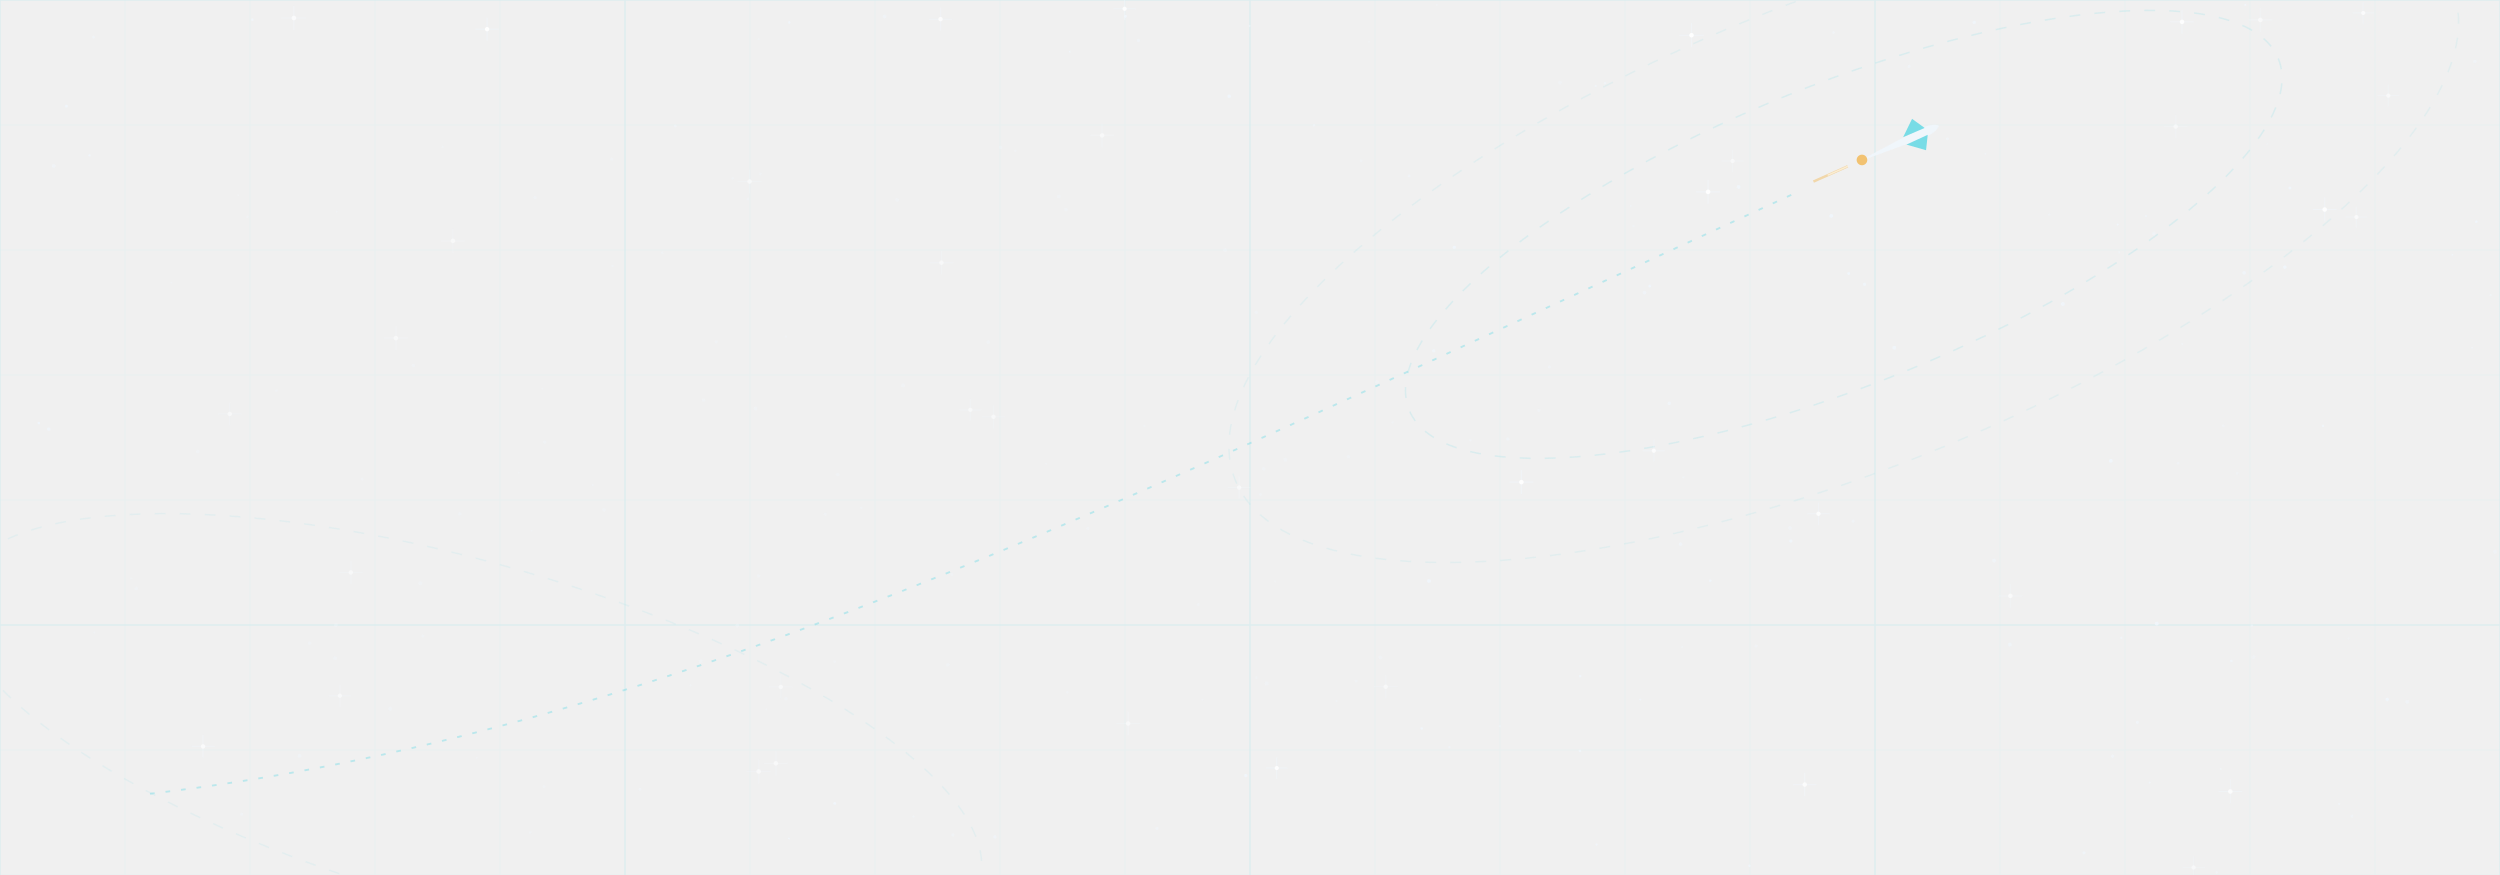
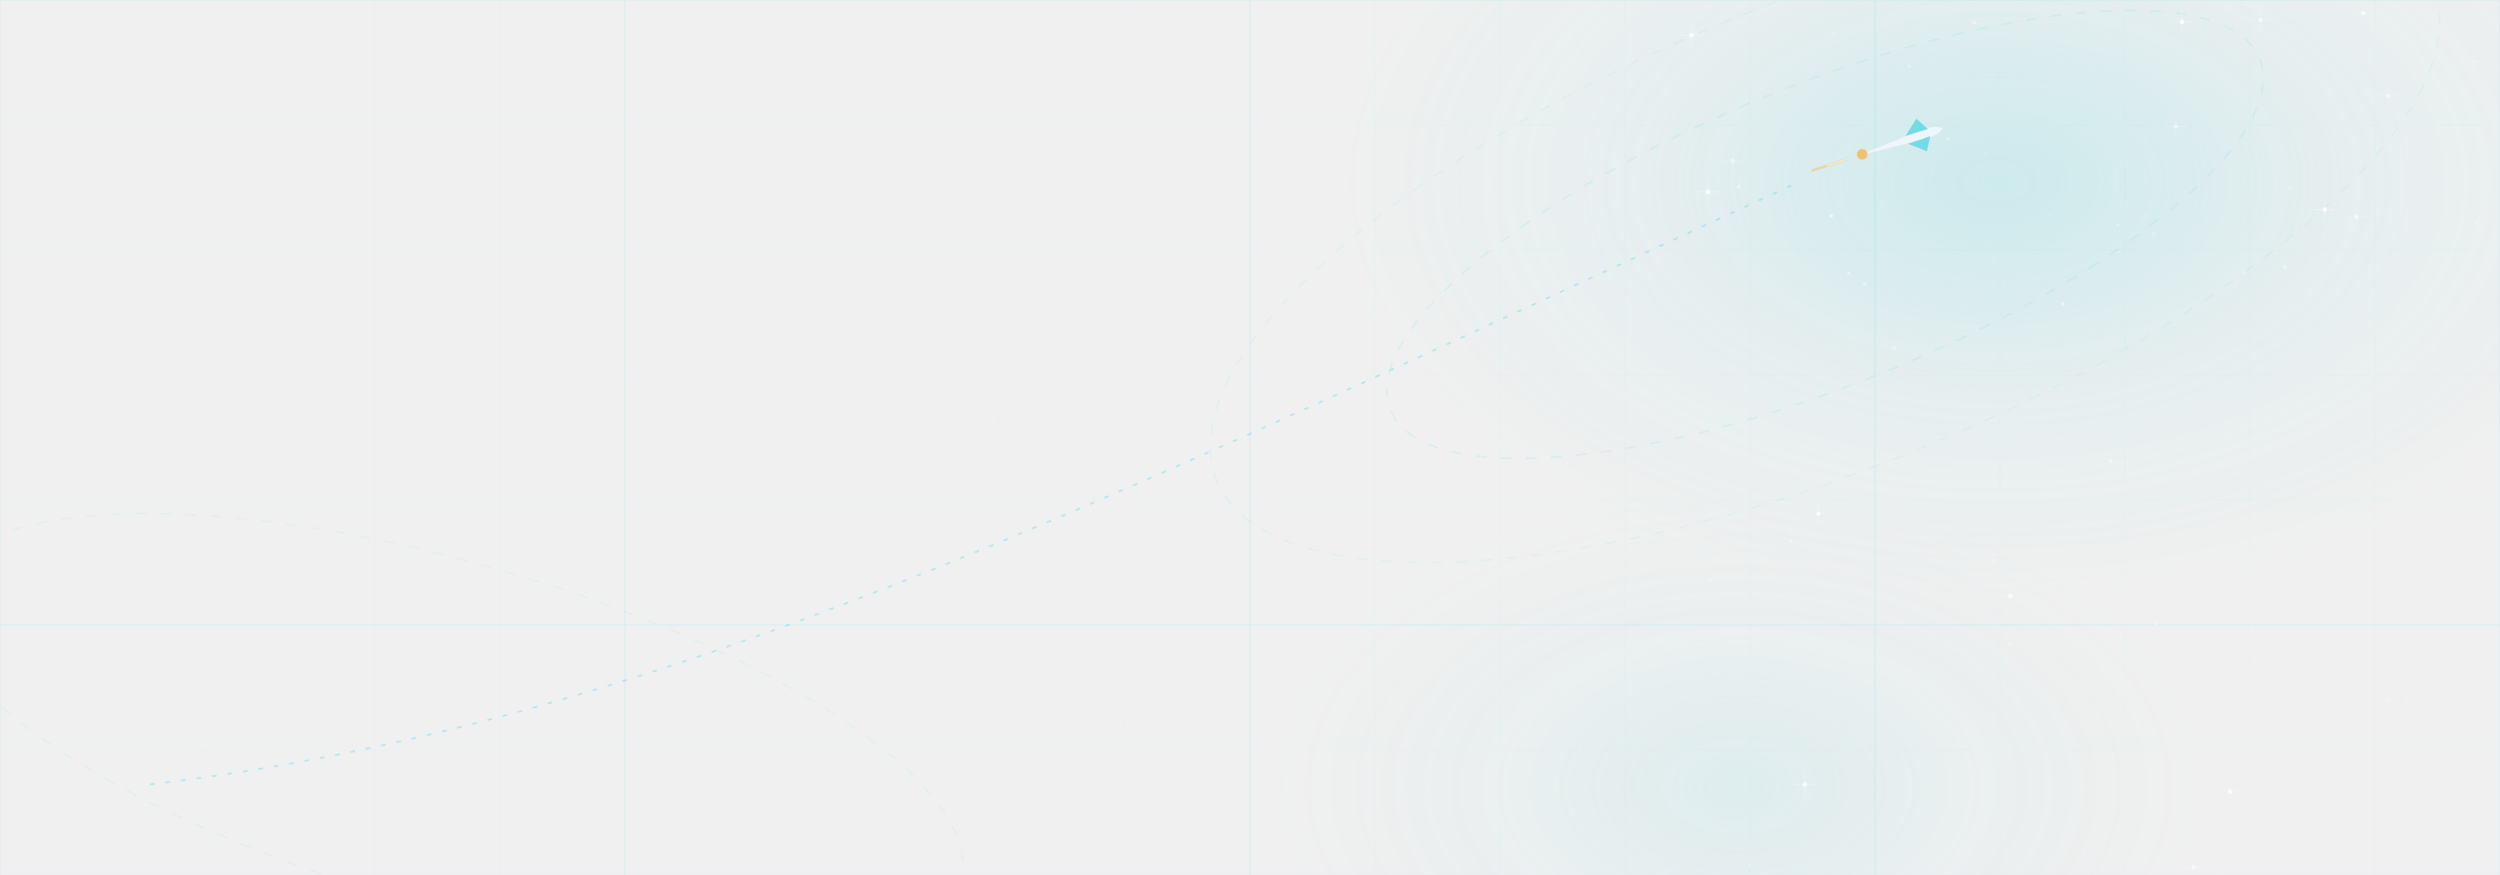
<svg xmlns="http://www.w3.org/2000/svg" width="1600" height="560" viewBox="0 0 1600 560">
+   <defs>
+     <radialGradient id="neb-hub">
+       <stop offset="0" stop-color="#63d8e4" stop-opacity=".50" />
+       <stop offset="52%" stop-color="#63d8e4" stop-opacity=".14" />
+       <stop offset="100%" stop-color="#63d8e4" stop-opacity="0" />
+     </radialGradient>
+   </defs>
+   <ellipse cx="1278" cy="116" rx="430.0" ry="266.6" fill="url(#neb-hub)" opacity="0.5" />
+   <ellipse cx="1112.8" cy="503.6" rx="300.0" ry="186.0" fill="url(#neb-hub)" opacity="0.26" />
  <g stroke="#63d8e4" stroke-width="1" opacity=".05">
    <line x1="0" y1="0" x2="0" y2="560" />
    <line x1="80" y1="0" x2="80" y2="560" />
    <line x1="160" y1="0" x2="160" y2="560" />
    <line x1="240" y1="0" x2="240" y2="560" />
    <line x1="320" y1="0" x2="320" y2="560" />
    <line x1="400" y1="0" x2="400" y2="560" />
    <line x1="480" y1="0" x2="480" y2="560" />
    <line x1="560" y1="0" x2="560" y2="560" />
    <line x1="640" y1="0" x2="640" y2="560" />
    <line x1="720" y1="0" x2="720" y2="560" />
    <line x1="800" y1="0" x2="800" y2="560" />
    <line x1="880" y1="0" x2="880" y2="560" />
    <line x1="960" y1="0" x2="960" y2="560" />
    <line x1="1040" y1="0" x2="1040" y2="560" />
    <line x1="1120" y1="0" x2="1120" y2="560" />
    <line x1="1200" y1="0" x2="1200" y2="560" />
    <line x1="1280" y1="0" x2="1280" y2="560" />
    <line x1="1360" y1="0" x2="1360" y2="560" />
    <line x1="1440" y1="0" x2="1440" y2="560" />
    <line x1="1520" y1="0" x2="1520" y2="560" />
    <line x1="1600" y1="0" x2="1600" y2="560" />
    <line x1="0" y1="0" x2="1600" y2="0" />
    <line x1="0" y1="80" x2="1600" y2="80" />
    <line x1="0" y1="160" x2="1600" y2="160" />
    <line x1="0" y1="240" x2="1600" y2="240" />
    <line x1="0" y1="320" x2="1600" y2="320" />
    <line x1="0" y1="400" x2="1600" y2="400" />
    <line x1="0" y1="480" x2="1600" y2="480" />
    <line x1="0" y1="560" x2="1600" y2="560" />
  </g>
  <g stroke="#63d8e4" stroke-width="1" opacity=".09">
    <line x1="0" y1="0" x2="0" y2="560" />
    <line x1="400" y1="0" x2="400" y2="560" />
    <line x1="800" y1="0" x2="800" y2="560" />
    <line x1="1200" y1="0" x2="1200" y2="560" />
    <line x1="1600" y1="0" x2="1600" y2="560" />
    <line x1="0" y1="0" x2="1600" y2="0" />
    <line x1="0" y1="400" x2="1600" y2="400" />
  </g>
-   <ellipse cx="1180" cy="150" rx="300" ry="96" transform="rotate(-22 1180 150)" fill="none" stroke="#63d8e4" stroke-width="1" stroke-dasharray="7 9" opacity="0.16" />
-   <ellipse cx="1180" cy="150" rx="420" ry="150" transform="rotate(-22 1180 150)" fill="none" stroke="#63d8e4" stroke-width="1" stroke-dasharray="7 9" opacity="0.1" />
-   <ellipse cx="300" cy="470" rx="340" ry="110" transform="rotate(16 300 470)" fill="none" stroke="#63d8e4" stroke-width="1" stroke-dasharray="7 9" opacity="0.09" />
-   <circle cx="804.09" cy="433.64" r="0.84" fill="#f0f6fc" opacity="0.34" />
+   <ellipse cx="1168" cy="150" rx="300" ry="96" transform="rotate(-22 1168 150)" fill="none" stroke="#63d8e4" stroke-width="1" stroke-dasharray="7 9" opacity="0.16" />
+   <ellipse cx="1168" cy="150" rx="420" ry="150" transform="rotate(-22 1168 150)" fill="none" stroke="#63d8e4" stroke-width="1" stroke-dasharray="7 9" opacity="0.1" />
+   <ellipse cx="288" cy="470" rx="340" ry="110" transform="rotate(16 288 470)" fill="none" stroke="#63d8e4" stroke-width="1" stroke-dasharray="7 9" opacity="0.09" />
+   <circle cx="804.09" cy="433.64" r="0.84" fill="#f0f6fc" opacity="0.18" />
  <circle cx="1246.41" cy="88.88" r="0.91" fill="#f0f6fc" opacity="0.54" />
-   <circle cx="340.17" cy="339.67" r="0.54" fill="#f0f6fc" opacity="0.34" />
-   <circle cx="684.62" cy="33.04" r="0.6" fill="#f0f6fc" opacity="0.71" />
-   <circle cx="269.02" cy="373.28" r="1.25" fill="#f0f6fc" opacity="0.34" />
-   <circle cx="503" cy="215.44" r="0.77" fill="#f0f6fc" opacity="0.34" />
+   <circle cx="340.17" cy="339.67" r="0.54" fill="#f0f6fc" opacity="0.18" />
+   <circle cx="684.62" cy="33.04" r="0.6" fill="#f0f6fc" opacity="0.18" />
+   <circle cx="621.04" cy="262.29" r="1.35" fill="#f0f6fc" opacity="0.18" />
+   <circle cx="269.02" cy="373.28" r="1.25" fill="#f0f6fc" opacity="0.18" />
+   <circle cx="503" cy="215.44" r="0.77" fill="#f0f6fc" opacity="0.18" />
  <circle cx="1505.18" cy="522.35" r="0.9" fill="#f0f6fc" opacity="0.49" />
-   <circle cx="505.16" cy="14.33" r="0.82" fill="#f0f6fc" opacity="0.74" />
-   <circle cx="803.97" cy="199.95" r="1.03" fill="#f0f6fc" opacity="0.34" />
-   <circle cx="632.45" cy="218.92" r="1.09" fill="#f0f6fc" opacity="0.34" />
+   <circle cx="505.16" cy="14.33" r="0.82" fill="#f0f6fc" opacity="0.18" />
+   <circle cx="803.97" cy="199.95" r="1.03" fill="#f0f6fc" opacity="0.18" />
+   <circle cx="632.45" cy="218.92" r="1.09" fill="#f0f6fc" opacity="0.18" />
  <circle cx="1594.03" cy="188.86" r="0.64" fill="#f0f6fc" opacity="0.55" />
-   <circle cx="441.89" cy="438.6" r="0.71" fill="#f0f6fc" opacity="0.34" />
-   <circle cx="740.5" cy="530.21" r="0.92" fill="#f0f6fc" opacity="0.52" />
-   <circle cx="161.45" cy="12.57" r="0.77" fill="#f0f6fc" opacity="0.78" />
-   <circle cx="808.72" cy="300.1" r="1.14" fill="#f0f6fc" opacity="0.33" />
-   <circle cx="109.7" cy="180.87" r="0.59" fill="#f0f6fc" opacity="0.34" />
+   <circle cx="441.89" cy="438.6" r="0.71" fill="#f0f6fc" opacity="0.18" />
+   <circle cx="740.5" cy="530.21" r="0.92" fill="#f0f6fc" opacity="0.18" />
+   <circle cx="161.45" cy="12.57" r="0.77" fill="#f0f6fc" opacity="0.18" />
+   <circle cx="808.72" cy="300.1" r="1.14" fill="#f0f6fc" opacity="0.18" />
+   <circle cx="1058.43" cy="288.47" r="1.35" fill="#f0f6fc" opacity="0.18" />
+   <circle cx="109.7" cy="180.87" r="0.59" fill="#f0f6fc" opacity="0.18" />
  <circle cx="1311.57" cy="137.3" r="0.76" fill="#f0f6fc" opacity="0.32" />
-   <circle cx="31.23" cy="274.66" r="1.14" fill="#f0f6fc" opacity="0.64" />
+   <circle cx="217.52" cy="445.25" r="1.38" fill="#f0f6fc" opacity="0.18" />
+   <circle cx="721.98" cy="463.04" r="1.45" fill="#f0f6fc" opacity="0.18" />
+   <circle cx="31.23" cy="274.66" r="1.14" fill="#f0f6fc" opacity="0.18" />
  <circle cx="1418.68" cy="558.36" r="0.75" fill="#f0f6fc" opacity="0.56" />
-   <circle cx="914.52" cy="371.84" r="1.2" fill="#f0f6fc" opacity="0.84" />
-   <circle cx="214.47" cy="421.21" r="1.21" fill="#f0f6fc" opacity="0.34" />
+   <circle cx="914.52" cy="371.84" r="1.2" fill="#f0f6fc" opacity="0.18" />
+   <circle cx="479.72" cy="116.17" r="1.46" fill="#f0f6fc" opacity="0.18" />
+   <circle cx="214.47" cy="421.21" r="1.21" fill="#f0f6fc" opacity="0.18" />
  <circle cx="1350.92" cy="294.93" r="1.17" fill="#f0f6fc" opacity="0.87" />
  <circle cx="1380.33" cy="399.12" r="1.24" fill="#f0f6fc" opacity="0.86" />
-   <circle cx="264.62" cy="233.98" r="1.07" fill="#f0f6fc" opacity="0.34" />
-   <circle cx="682.23" cy="134.2" r="1.15" fill="#f0f6fc" opacity="0.34" />
-   <circle cx="458.44" cy="218.84" r="0.98" fill="#f0f6fc" opacity="0.34" />
+   <circle cx="264.62" cy="233.98" r="1.07" fill="#f0f6fc" opacity="0.18" />
+   <circle cx="682.23" cy="134.2" r="1.15" fill="#f0f6fc" opacity="0.18" />
+   <circle cx="458.44" cy="218.84" r="0.98" fill="#f0f6fc" opacity="0.18" />
+   <circle cx="129.96" cy="477.7" r="1.42" fill="#f0f6fc" opacity="0.18" />
  <circle cx="1394.01" cy="296.52" r="0.86" fill="#f0f6fc" opacity="0.42" />
-   <circle cx="191.69" cy="483.72" r="1.27" fill="#f0f6fc" opacity="0.39" />
+   <circle cx="191.69" cy="483.72" r="1.27" fill="#f0f6fc" opacity="0.18" />
  <circle cx="1375.76" cy="500.84" r="0.68" fill="#f0f6fc" opacity="0.59" />
  <circle cx="1112.76" cy="119.61" r="1.27" fill="#f0f6fc" opacity="0.7" />
-   <circle cx="769.6" cy="447.74" r="0.61" fill="#f0f6fc" opacity="0.34" />
-   <circle cx="34.4" cy="106.24" r="1.18" fill="#f0f6fc" opacity="0.55" />
-   <circle cx="1021.77" cy="540.58" r="0.68" fill="#f0f6fc" opacity="0.74" />
-   <circle cx="1077.48" cy="305.48" r="0.7" fill="#f0f6fc" opacity="0.37" />
+   <circle cx="769.6" cy="447.74" r="0.61" fill="#f0f6fc" opacity="0.18" />
+   <circle cx="34.4" cy="106.24" r="1.18" fill="#f0f6fc" opacity="0.18" />
+   <circle cx="1021.77" cy="540.58" r="0.68" fill="#f0f6fc" opacity="0.18" />
+   <circle cx="1077.48" cy="305.48" r="0.7" fill="#f0f6fc" opacity="0.18" />
  <circle cx="1436.28" cy="174.65" r="1.19" fill="#f0f6fc" opacity="0.64" />
-   <circle cx="799.74" cy="16.61" r="0.67" fill="#f0f6fc" opacity="0.58" />
-   <circle cx="347.23" cy="248.62" r="0.52" fill="#f0f6fc" opacity="0.34" />
+   <circle cx="799.74" cy="16.61" r="0.67" fill="#f0f6fc" opacity="0.18" />
+   <circle cx="347.23" cy="248.62" r="0.52" fill="#f0f6fc" opacity="0.18" />
+   <circle cx="188.1" cy="11.51" r="1.49" fill="#f0f6fc" opacity="0.18" />
  <circle cx="1357.64" cy="408.27" r="0.68" fill="#f0f6fc" opacity="0.66" />
-   <circle cx="797.34" cy="496.4" r="1.03" fill="#f0f6fc" opacity="0.86" />
-   <circle cx="669.49" cy="296.81" r="0.52" fill="#f0f6fc" opacity="0.34" />
+   <circle cx="797.34" cy="496.4" r="1.03" fill="#f0f6fc" opacity="0.18" />
+   <circle cx="669.49" cy="296.81" r="0.52" fill="#f0f6fc" opacity="0.18" />
  <circle cx="1356.29" cy="161.5" r="0.68" fill="#f0f6fc" opacity="0.46" />
-   <circle cx="386.56" cy="326.32" r="1.15" fill="#f0f6fc" opacity="0.34" />
-   <circle cx="566.15" cy="10.53" r="1.15" fill="#f0f6fc" opacity="0.52" />
-   <circle cx="1021.27" cy="55.02" r="0.72" fill="#f0f6fc" opacity="0.54" />
-   <circle cx="471.88" cy="400.33" r="1.22" fill="#f0f6fc" opacity="0.34" />
-   <circle cx="423.82" cy="161.65" r="0.84" fill="#f0f6fc" opacity="0.34" />
-   <circle cx="158.43" cy="138.85" r="0.72" fill="#f0f6fc" opacity="0.34" />
-   <circle cx="606.62" cy="425.54" r="1.12" fill="#f0f6fc" opacity="0.34" />
-   <circle cx="57.25" cy="99.4" r="0.74" fill="#f0f6fc" opacity="0.71" />
-   <circle cx="649.88" cy="96.56" r="0.69" fill="#f0f6fc" opacity="0.34" />
-   <circle cx="720.3" cy="10.45" r="0.91" fill="#f0f6fc" opacity="0.82" />
+   <circle cx="386.56" cy="326.32" r="1.15" fill="#f0f6fc" opacity="0.18" />
+   <circle cx="566.15" cy="10.53" r="1.15" fill="#f0f6fc" opacity="0.18" />
+   <circle cx="1021.27" cy="55.02" r="0.72" fill="#f0f6fc" opacity="0.18" />
+   <circle cx="471.88" cy="400.33" r="1.22" fill="#f0f6fc" opacity="0.18" />
+   <circle cx="423.82" cy="161.65" r="0.84" fill="#f0f6fc" opacity="0.18" />
+   <circle cx="158.43" cy="138.85" r="0.72" fill="#f0f6fc" opacity="0.18" />
+   <circle cx="606.62" cy="425.54" r="1.12" fill="#f0f6fc" opacity="0.18" />
+   <circle cx="57.25" cy="99.4" r="0.74" fill="#f0f6fc" opacity="0.18" />
+   <circle cx="649.88" cy="96.56" r="0.69" fill="#f0f6fc" opacity="0.18" />
+   <circle cx="601.95" cy="12.25" r="1.42" fill="#f0f6fc" opacity="0.18" />
+   <circle cx="720.3" cy="10.45" r="0.91" fill="#f0f6fc" opacity="0.18" />
+   <circle cx="147.05" cy="264.93" r="1.44" fill="#f0f6fc" opacity="0.18" />
+   <circle cx="289.88" cy="154.15" r="1.48" fill="#f0f6fc" opacity="0.18" />
  <circle cx="1486.7" cy="272.59" r="0.72" fill="#f0f6fc" opacity="0.7" />
-   <circle cx="154.64" cy="521.05" r="0.93" fill="#f0f6fc" opacity="0.43" />
+   <circle cx="154.64" cy="521.05" r="0.93" fill="#f0f6fc" opacity="0.18" />
  <circle cx="1373.47" cy="138.25" r="0.67" fill="#f0f6fc" opacity="0.65" />
+   <circle cx="253.36" cy="216.4" r="1.48" fill="#f0f6fc" opacity="0.18" />
  <circle cx="1437.05" cy="3.16" r="0.68" fill="#f0f6fc" opacity="0.78" />
  <circle cx="1286.35" cy="412.53" r="1.26" fill="#f0f6fc" opacity="0.57" />
-   <circle cx="503.06" cy="447.1" r="1.09" fill="#f0f6fc" opacity="0.34" />
-   <circle cx="534.2" cy="514.23" r="0.92" fill="#f0f6fc" opacity="0.81" />
-   <circle cx="1076.52" cy="414" r="0.59" fill="#f0f6fc" opacity="0.46" />
-   <circle cx="636.74" cy="535.61" r="1.06" fill="#f0f6fc" opacity="0.62" />
-   <circle cx="810.69" cy="437.43" r="1.28" fill="#f0f6fc" opacity="0.34" />
+   <circle cx="503.06" cy="447.1" r="1.09" fill="#f0f6fc" opacity="0.18" />
+   <circle cx="534.2" cy="514.23" r="0.92" fill="#f0f6fc" opacity="0.18" />
+   <circle cx="311.74" cy="18.66" r="1.41" fill="#f0f6fc" opacity="0.18" />
+   <circle cx="1076.52" cy="414" r="0.59" fill="#f0f6fc" opacity="0.18" />
+   <circle cx="636.74" cy="535.61" r="1.06" fill="#f0f6fc" opacity="0.18" />
+   <circle cx="810.69" cy="437.43" r="1.28" fill="#f0f6fc" opacity="0.18" />
  <circle cx="1270.61" cy="98.46" r="0.58" fill="#f0f6fc" opacity="0.58" />
-   <circle cx="609.83" cy="534.34" r="1" fill="#f0f6fc" opacity="0.39" />
-   <circle cx="1045.45" cy="144.72" r="0.74" fill="#f0f6fc" opacity="0.36" />
-   <circle cx="840.96" cy="80.21" r="0.78" fill="#f0f6fc" opacity="0.56" />
-   <circle cx="998.44" cy="52.84" r="1.21" fill="#f0f6fc" opacity="0.35" />
-   <circle cx="392" cy="170.25" r="0.8" fill="#f0f6fc" opacity="0.34" />
-   <circle cx="984.85" cy="262.67" r="1.01" fill="#f0f6fc" opacity="0.31" />
-   <circle cx="574.23" cy="127.95" r="1.24" fill="#f0f6fc" opacity="0.31" />
-   <circle cx="87.29" cy="376.69" r="1.12" fill="#f0f6fc" opacity="0.34" />
+   <circle cx="609.83" cy="534.34" r="1" fill="#f0f6fc" opacity="0.18" />
+   <circle cx="1045.45" cy="144.72" r="0.74" fill="#f0f6fc" opacity="0.18" />
+   <circle cx="840.96" cy="80.21" r="0.78" fill="#f0f6fc" opacity="0.18" />
+   <circle cx="998.44" cy="52.84" r="1.21" fill="#f0f6fc" opacity="0.18" />
+   <circle cx="392" cy="170.25" r="0.8" fill="#f0f6fc" opacity="0.18" />
+   <circle cx="485.53" cy="493.73" r="1.47" fill="#f0f6fc" opacity="0.18" />
+   <circle cx="984.85" cy="262.67" r="1.01" fill="#f0f6fc" opacity="0.18" />
+   <circle cx="574.23" cy="127.95" r="1.24" fill="#f0f6fc" opacity="0.18" />
+   <circle cx="87.29" cy="376.69" r="1.12" fill="#f0f6fc" opacity="0.18" />
  <circle cx="1462.3" cy="170.97" r="1.1" fill="#f0f6fc" opacity="0.85" />
  <circle cx="1431.78" cy="302.88" r="0.91" fill="#f0f6fc" opacity="0.32" />
-   <circle cx="534.15" cy="423.44" r="0.86" fill="#f0f6fc" opacity="0.34" />
-   <circle cx="391.55" cy="101.88" r="1" fill="#f0f6fc" opacity="0.34" />
+   <circle cx="496.56" cy="488.52" r="1.47" fill="#f0f6fc" opacity="0.18" />
+   <circle cx="534.15" cy="423.44" r="0.86" fill="#f0f6fc" opacity="0.18" />
+   <circle cx="391.55" cy="101.88" r="1" fill="#f0f6fc" opacity="0.18" />
  <circle cx="1212.38" cy="222.55" r="1.23" fill="#f0f6fc" opacity="0.72" />
-   <circle cx="448.39" cy="423.2" r="1.23" fill="#f0f6fc" opacity="0.34" />
+   <circle cx="448.39" cy="423.2" r="1.23" fill="#f0f6fc" opacity="0.18" />
+   <circle cx="705.37" cy="86.66" r="1.46" fill="#f0f6fc" opacity="0.18" />
  <circle cx="1173.43" cy="20.8" r="0.75" fill="#f0f6fc" opacity="0.61" />
-   <circle cx="991.64" cy="234.81" r="0.97" fill="#f0f6fc" opacity="0.43" />
+   <circle cx="991.64" cy="234.81" r="0.97" fill="#f0f6fc" opacity="0.18" />
  <circle cx="1497.06" cy="514.51" r="0.66" fill="#f0f6fc" opacity="0.56" />
-   <circle cx="468.91" cy="114.2" r="0.77" fill="#f0f6fc" opacity="0.34" />
-   <circle cx="294.27" cy="328.91" r="1.13" fill="#f0f6fc" opacity="0.34" />
+   <circle cx="468.91" cy="114.2" r="0.77" fill="#f0f6fc" opacity="0.18" />
+   <circle cx="294.27" cy="328.91" r="1.13" fill="#f0f6fc" opacity="0.18" />
  <circle cx="1583.97" cy="39.27" r="1.15" fill="#f0f6fc" opacity="0.49" />
-   <circle cx="917.49" cy="224.54" r="1.05" fill="#f0f6fc" opacity="0.69" />
-   <circle cx="577.94" cy="246.66" r="1.24" fill="#f0f6fc" opacity="0.34" />
-   <circle cx="876.1" cy="26.76" r="0.63" fill="#f0f6fc" opacity="0.31" />
-   <circle cx="901.85" cy="112.57" r="0.9" fill="#f0f6fc" opacity="0.46" />
-   <circle cx="863.03" cy="292.31" r="1.11" fill="#f0f6fc" opacity="0.34" />
+   <circle cx="917.49" cy="224.54" r="1.05" fill="#f0f6fc" opacity="0.18" />
+   <circle cx="577.94" cy="246.66" r="1.24" fill="#f0f6fc" opacity="0.18" />
+   <circle cx="876.1" cy="26.76" r="0.63" fill="#f0f6fc" opacity="0.18" />
+   <circle cx="901.85" cy="112.57" r="0.9" fill="#f0f6fc" opacity="0.18" />
+   <circle cx="886.84" cy="439.53" r="1.42" fill="#f0f6fc" opacity="0.18" />
+   <circle cx="863.03" cy="292.31" r="1.11" fill="#f0f6fc" opacity="0.18" />
+   <circle cx="793.03" cy="312.04" r="1.41" fill="#f0f6fc" opacity="0.18" />
  <circle cx="1183.17" cy="175.02" r="0.93" fill="#f0f6fc" opacity="0.82" />
-   <circle cx="198.11" cy="411.56" r="1.08" fill="#f0f6fc" opacity="0.34" />
-   <circle cx="59.87" cy="23.73" r="0.87" fill="#f0f6fc" opacity="0.51" />
-   <circle cx="881.22" cy="244.49" r="1.22" fill="#f0f6fc" opacity="0.34" />
-   <circle cx="883.47" cy="420.77" r="1.15" fill="#f0f6fc" opacity="0.34" />
-   <circle cx="348.61" cy="282.92" r="1.11" fill="#f0f6fc" opacity="0.34" />
-   <circle cx="1055.84" cy="183.09" r="0.93" fill="#f0f6fc" opacity="0.8" />
-   <circle cx="152.46" cy="124.99" r="0.52" fill="#f0f6fc" opacity="0.34" />
-   <circle cx="609.14" cy="367.58" r="0.95" fill="#f0f6fc" opacity="0.34" />
-   <circle cx="409.58" cy="505.16" r="0.94" fill="#f0f6fc" opacity="0.4" />
+   <circle cx="198.11" cy="411.56" r="1.08" fill="#f0f6fc" opacity="0.18" />
+   <circle cx="59.87" cy="23.73" r="0.87" fill="#f0f6fc" opacity="0.18" />
+   <circle cx="881.22" cy="244.49" r="1.22" fill="#f0f6fc" opacity="0.18" />
+   <circle cx="883.47" cy="420.77" r="1.15" fill="#f0f6fc" opacity="0.18" />
+   <circle cx="348.61" cy="282.92" r="1.11" fill="#f0f6fc" opacity="0.18" />
+   <circle cx="1055.84" cy="183.09" r="0.93" fill="#f0f6fc" opacity="0.18" />
+   <circle cx="152.46" cy="124.99" r="0.52" fill="#f0f6fc" opacity="0.18" />
+   <circle cx="609.14" cy="367.58" r="0.95" fill="#f0f6fc" opacity="0.18" />
+   <circle cx="409.58" cy="505.16" r="0.94" fill="#f0f6fc" opacity="0.18" />
+   <circle cx="224.53" cy="366.37" r="1.43" fill="#f0f6fc" opacity="0.18" />
  <circle cx="1320.19" cy="194.56" r="1.26" fill="#f0f6fc" opacity="0.73" />
  <circle cx="1450.96" cy="92.15" r="0.52" fill="#f0f6fc" opacity="0.41" />
-   <circle cx="486.64" cy="111.27" r="0.84" fill="#f0f6fc" opacity="0.34" />
+   <circle cx="486.64" cy="111.27" r="0.84" fill="#f0f6fc" opacity="0.18" />
  <circle cx="1123.89" cy="413.46" r="0.96" fill="#f0f6fc" opacity="0.4" />
-   <circle cx="432.19" cy="80.64" r="0.91" fill="#f0f6fc" opacity="0.44" />
-   <circle cx="784.07" cy="160.05" r="1.22" fill="#f0f6fc" opacity="0.34" />
-   <circle cx="696.26" cy="338.15" r="0.97" fill="#f0f6fc" opacity="0.34" />
-   <circle cx="270.66" cy="407.04" r="0.92" fill="#f0f6fc" opacity="0.34" />
-   <circle cx="867.99" cy="435.79" r="0.94" fill="#f0f6fc" opacity="0.34" />
-   <circle cx="283.33" cy="93.97" r="0.69" fill="#f0f6fc" opacity="0.34" />
-   <circle cx="1068.34" cy="258.13" r="1.14" fill="#f0f6fc" opacity="0.59" />
+   <circle cx="432.19" cy="80.64" r="0.91" fill="#f0f6fc" opacity="0.18" />
+   <circle cx="784.07" cy="160.05" r="1.22" fill="#f0f6fc" opacity="0.18" />
+   <circle cx="719.76" cy="5.61" r="1.36" fill="#f0f6fc" opacity="0.18" />
+   <circle cx="696.26" cy="338.15" r="0.97" fill="#f0f6fc" opacity="0.18" />
+   <circle cx="270.66" cy="407.04" r="0.92" fill="#f0f6fc" opacity="0.18" />
+   <circle cx="867.99" cy="435.79" r="0.94" fill="#f0f6fc" opacity="0.18" />
+   <circle cx="283.33" cy="93.97" r="0.69" fill="#f0f6fc" opacity="0.18" />
+   <circle cx="1068.34" cy="258.13" r="1.14" fill="#f0f6fc" opacity="0.18" />
  <circle cx="1352.14" cy="484" r="1.06" fill="#f0f6fc" opacity="0.52" />
  <circle cx="1186.09" cy="333.55" r="1.01" fill="#f0f6fc" opacity="0.46" />
-   <circle cx="551.22" cy="325.01" r="0.74" fill="#f0f6fc" opacity="0.34" />
-   <circle cx="927.57" cy="478.18" r="0.77" fill="#f0f6fc" opacity="0.46" />
-   <circle cx="348.25" cy="503.27" r="0.93" fill="#f0f6fc" opacity="0.31" />
-   <circle cx="871.13" cy="102.93" r="0.87" fill="#f0f6fc" opacity="0.34" />
-   <circle cx="640.36" cy="94.3" r="1.02" fill="#f0f6fc" opacity="0.34" />
+   <circle cx="551.22" cy="325.01" r="0.74" fill="#f0f6fc" opacity="0.18" />
+   <circle cx="927.57" cy="478.18" r="0.77" fill="#f0f6fc" opacity="0.18" />
+   <circle cx="348.25" cy="503.27" r="0.93" fill="#f0f6fc" opacity="0.18" />
+   <circle cx="871.13" cy="102.93" r="0.87" fill="#f0f6fc" opacity="0.18" />
+   <circle cx="640.36" cy="94.3" r="1.02" fill="#f0f6fc" opacity="0.18" />
  <circle cx="1582.23" cy="222.61" r="0.56" fill="#f0f6fc" opacity="0.53" />
-   <circle cx="485.49" cy="368.54" r="1.04" fill="#f0f6fc" opacity="0.34" />
-   <circle cx="815.96" cy="372.12" r="0.6" fill="#f0f6fc" opacity="0.3" />
-   <circle cx="215.59" cy="135.42" r="0.57" fill="#f0f6fc" opacity="0.34" />
-   <circle cx="855.39" cy="448.68" r="0.6" fill="#f0f6fc" opacity="0.34" />
-   <circle cx="732.45" cy="272.53" r="0.65" fill="#f0f6fc" opacity="0.31" />
-   <circle cx="941.12" cy="281.69" r="0.73" fill="#f0f6fc" opacity="0.52" />
-   <circle cx="342.39" cy="126.47" r="1.1" fill="#f0f6fc" opacity="0.34" />
-   <circle cx="339.33" cy="532.73" r="0.82" fill="#f0f6fc" opacity="0.36" />
-   <circle cx="766.82" cy="386.97" r="0.97" fill="#f0f6fc" opacity="0.31" />
+   <circle cx="485.49" cy="368.54" r="1.04" fill="#f0f6fc" opacity="0.18" />
+   <circle cx="815.96" cy="372.12" r="0.6" fill="#f0f6fc" opacity="0.18" />
+   <circle cx="215.59" cy="135.42" r="0.57" fill="#f0f6fc" opacity="0.18" />
+   <circle cx="635.82" cy="266.75" r="1.41" fill="#f0f6fc" opacity="0.18" />
+   <circle cx="855.39" cy="448.68" r="0.6" fill="#f0f6fc" opacity="0.18" />
+   <circle cx="732.45" cy="272.53" r="0.65" fill="#f0f6fc" opacity="0.18" />
+   <circle cx="941.12" cy="281.69" r="0.73" fill="#f0f6fc" opacity="0.18" />
+   <circle cx="342.39" cy="126.47" r="1.1" fill="#f0f6fc" opacity="0.18" />
+   <circle cx="339.33" cy="532.73" r="0.82" fill="#f0f6fc" opacity="0.18" />
+   <circle cx="766.82" cy="386.97" r="0.97" fill="#f0f6fc" opacity="0.18" />
  <circle cx="1465.54" cy="120.34" r="0.92" fill="#f0f6fc" opacity="0.8" />
-   <circle cx="490.35" cy="454.03" r="0.59" fill="#f0f6fc" opacity="0.34" />
+   <circle cx="490.35" cy="454.03" r="0.59" fill="#f0f6fc" opacity="0.18" />
  <circle cx="1503.09" cy="408.6" r="0.67" fill="#f0f6fc" opacity="0.31" />
+   <circle cx="499.71" cy="439.66" r="1.41" fill="#f0f6fc" opacity="0.18" />
  <circle cx="1221.81" cy="42.5" r="1.02" fill="#f0f6fc" opacity="0.46" />
+   <circle cx="602.52" cy="168.11" r="1.44" fill="#f0f6fc" opacity="0.18" />
  <circle cx="1596.81" cy="353.15" r="1.31" fill="#f0f6fc" opacity="0.41" />
  <circle cx="1146.09" cy="346.24" r="1.06" fill="#f0f6fc" opacity="0.72" />
-   <circle cx="1027.25" cy="53.21" r="0.79" fill="#f0f6fc" opacity="0.6" />
-   <circle cx="536.08" cy="303.79" r="1.14" fill="#f0f6fc" opacity="0.34" />
+   <circle cx="1027.25" cy="53.21" r="0.79" fill="#f0f6fc" opacity="0.18" />
+   <circle cx="536.08" cy="303.79" r="1.14" fill="#f0f6fc" opacity="0.18" />
  <circle cx="1355.33" cy="143.73" r="0.63" fill="#f0f6fc" opacity="0.82" />
-   <circle cx="483.58" cy="261.43" r="1.21" fill="#f0f6fc" opacity="0.34" />
+   <circle cx="483.58" cy="261.43" r="1.21" fill="#f0f6fc" opacity="0.18" />
  <circle cx="1396.62" cy="220.14" r="0.64" fill="#f0f6fc" opacity="0.43" />
-   <circle cx="1011.17" cy="480.58" r="0.86" fill="#f0f6fc" opacity="0.73" />
-   <circle cx="176.88" cy="250" r="0.83" fill="#f0f6fc" opacity="0.34" />
+   <circle cx="1011.17" cy="480.58" r="0.86" fill="#f0f6fc" opacity="0.18" />
+   <circle cx="176.88" cy="250" r="0.83" fill="#f0f6fc" opacity="0.18" />
  <circle cx="1367.92" cy="462.29" r="0.95" fill="#f0f6fc" opacity="0.58" />
-   <circle cx="24.86" cy="270.8" r="0.8" fill="#f0f6fc" opacity="0.85" />
-   <circle cx="231.74" cy="306.62" r="0.87" fill="#f0f6fc" opacity="0.34" />
-   <circle cx="677.61" cy="125.69" r="1.21" fill="#f0f6fc" opacity="0.34" />
-   <circle cx="1052.44" cy="187.3" r="1.14" fill="#f0f6fc" opacity="0.63" />
+   <circle cx="24.86" cy="270.8" r="0.8" fill="#f0f6fc" opacity="0.18" />
+   <circle cx="231.74" cy="306.62" r="0.87" fill="#f0f6fc" opacity="0.18" />
+   <circle cx="677.61" cy="125.69" r="1.21" fill="#f0f6fc" opacity="0.18" />
+   <circle cx="1052.44" cy="187.3" r="1.14" fill="#f0f6fc" opacity="0.18" />
  <circle cx="1569.51" cy="163.13" r="0.51" fill="#f0f6fc" opacity="0.83" />
  <circle cx="1540.6" cy="449.17" r="1.25" fill="#f0f6fc" opacity="0.45" />
-   <circle cx="930.8" cy="158.3" r="1.05" fill="#f0f6fc" opacity="0.8" />
+   <circle cx="930.8" cy="158.3" r="1.05" fill="#f0f6fc" opacity="0.18" />
  <circle cx="1276.28" cy="358.73" r="1.25" fill="#f0f6fc" opacity="0.6" />
-   <circle cx="1011.35" cy="432.74" r="0.78" fill="#f0f6fc" opacity="0.78" />
-   <circle cx="305.07" cy="485" r="0.55" fill="#f0f6fc" opacity="0.35" />
-   <circle cx="332.06" cy="302.39" r="0.52" fill="#f0f6fc" opacity="0.34" />
+   <circle cx="1011.35" cy="432.74" r="0.78" fill="#f0f6fc" opacity="0.18" />
+   <circle cx="305.07" cy="485" r="0.55" fill="#f0f6fc" opacity="0.18" />
+   <circle cx="332.06" cy="302.39" r="0.52" fill="#f0f6fc" opacity="0.18" />
  <circle cx="1527.86" cy="447.66" r="1.12" fill="#f0f6fc" opacity="0.81" />
  <circle cx="1378.51" cy="149.53" r="1.19" fill="#f0f6fc" opacity="0.48" />
  <circle cx="1094.59" cy="371.67" r="0.85" fill="#f0f6fc" opacity="0.71" />
-   <circle cx="919.65" cy="3.09" r="0.55" fill="#f0f6fc" opacity="0.43" />
+   <circle cx="919.65" cy="3.09" r="0.55" fill="#f0f6fc" opacity="0.18" />
  <circle cx="1422.94" cy="272.51" r="0.87" fill="#f0f6fc" opacity="0.33" />
-   <circle cx="126.6" cy="288.97" r="1.13" fill="#f0f6fc" opacity="0.34" />
-   <circle cx="891.36" cy="270.33" r="0.74" fill="#f0f6fc" opacity="0.34" />
+   <circle cx="126.6" cy="288.97" r="1.13" fill="#f0f6fc" opacity="0.18" />
+   <circle cx="817.13" cy="491.55" r="1.33" fill="#f0f6fc" opacity="0.18" />
+   <circle cx="891.36" cy="270.33" r="0.74" fill="#f0f6fc" opacity="0.18" />
  <circle cx="1145.6" cy="337.94" r="1.22" fill="#f0f6fc" opacity="0.4" />
-   <circle cx="965.02" cy="280.95" r="1.05" fill="#f0f6fc" opacity="0.49" />
-   <circle cx="379.38" cy="310.44" r="0.63" fill="#f0f6fc" opacity="0.34" />
-   <circle cx="959.89" cy="464.72" r="0.75" fill="#f0f6fc" opacity="0.45" />
-   <circle cx="214.97" cy="400.06" r="1.26" fill="#f0f6fc" opacity="0.34" />
-   <circle cx="450.25" cy="256.15" r="1.06" fill="#f0f6fc" opacity="0.34" />
-   <circle cx="42.45" cy="67.94" r="0.95" fill="#f0f6fc" opacity="0.84" />
-   <circle cx="528.21" cy="328.99" r="0.99" fill="#f0f6fc" opacity="0.32" />
+   <circle cx="965.02" cy="280.95" r="1.05" fill="#f0f6fc" opacity="0.18" />
+   <circle cx="379.38" cy="310.44" r="0.63" fill="#f0f6fc" opacity="0.18" />
+   <circle cx="959.89" cy="464.72" r="0.75" fill="#f0f6fc" opacity="0.18" />
+   <circle cx="214.97" cy="400.06" r="1.26" fill="#f0f6fc" opacity="0.18" />
+   <circle cx="450.25" cy="256.15" r="1.06" fill="#f0f6fc" opacity="0.18" />
+   <circle cx="42.45" cy="67.94" r="0.95" fill="#f0f6fc" opacity="0.18" />
+   <circle cx="528.21" cy="328.99" r="0.99" fill="#f0f6fc" opacity="0.18" />
  <circle cx="1428.07" cy="422.98" r="0.83" fill="#f0f6fc" opacity="0.67" />
-   <circle cx="504.91" cy="536.61" r="0.59" fill="#f0f6fc" opacity="0.83" />
-   <circle cx="806.7" cy="316.39" r="0.94" fill="#f0f6fc" opacity="0.34" />
-   <circle cx="1043.66" cy="131.86" r="0.59" fill="#f0f6fc" opacity="0.52" />
-   <circle cx="1049.76" cy="447.73" r="0.62" fill="#f0f6fc" opacity="0.69" />
-   <circle cx="478.66" cy="127.37" r="0.82" fill="#f0f6fc" opacity="0.34" />
-   <circle cx="83.93" cy="370.26" r="0.67" fill="#f0f6fc" opacity="0.34" />
+   <circle cx="504.91" cy="536.61" r="0.59" fill="#f0f6fc" opacity="0.18" />
+   <circle cx="806.7" cy="316.39" r="0.94" fill="#f0f6fc" opacity="0.18" />
+   <circle cx="1043.66" cy="131.86" r="0.59" fill="#f0f6fc" opacity="0.18" />
+   <circle cx="1049.76" cy="447.73" r="0.62" fill="#f0f6fc" opacity="0.18" />
+   <circle cx="478.66" cy="127.37" r="0.82" fill="#f0f6fc" opacity="0.18" />
+   <circle cx="83.93" cy="370.26" r="0.67" fill="#f0f6fc" opacity="0.18" />
  <circle cx="1333.74" cy="545.83" r="0.98" fill="#f0f6fc" opacity="0.64" />
-   <circle cx="909.89" cy="466.22" r="0.81" fill="#f0f6fc" opacity="0.78" />
+   <circle cx="909.89" cy="466.22" r="0.81" fill="#f0f6fc" opacity="0.18" />
  <circle cx="1441.17" cy="400.37" r="0.82" fill="#f0f6fc" opacity="0.48" />
  <circle cx="1421.14" cy="492.16" r="0.52" fill="#f0f6fc" opacity="0.8" />
-   <circle cx="60.32" cy="404.81" r="0.69" fill="#f0f6fc" opacity="0.34" />
-   <circle cx="822.67" cy="294.27" r="1.31" fill="#f0f6fc" opacity="0.34" />
-   <circle cx="249.75" cy="453.64" r="1.29" fill="#f0f6fc" opacity="0.34" />
+   <circle cx="60.32" cy="404.81" r="0.69" fill="#f0f6fc" opacity="0.18" />
+   <circle cx="822.67" cy="294.27" r="1.31" fill="#f0f6fc" opacity="0.18" />
+   <circle cx="249.75" cy="453.64" r="1.29" fill="#f0f6fc" opacity="0.18" />
  <circle cx="1119.64" cy="554.11" r="0.77" fill="#f0f6fc" opacity="0.74" />
-   <circle cx="786.68" cy="61.61" r="1.15" fill="#f0f6fc" opacity="0.78" />
-   <circle cx="683.08" cy="443" r="0.79" fill="#f0f6fc" opacity="0.34" />
-   <circle cx="485.52" cy="25.1" r="0.55" fill="#f0f6fc" opacity="0.45" />
+   <circle cx="786.68" cy="61.61" r="1.15" fill="#f0f6fc" opacity="0.18" />
+   <circle cx="683.08" cy="443" r="0.79" fill="#f0f6fc" opacity="0.18" />
+   <circle cx="485.52" cy="25.1" r="0.55" fill="#f0f6fc" opacity="0.18" />
  <circle cx="1442.3" cy="420.45" r="1.16" fill="#f0f6fc" opacity="0.36" />
  <circle cx="1584.87" cy="141.88" r="0.82" fill="#f0f6fc" opacity="0.83" />
-   <circle cx="728.6" cy="25.91" r="1.06" fill="#f0f6fc" opacity="0.51" />
+   <circle cx="973.7" cy="308.56" r="1.47" fill="#f0f6fc" opacity="0.18" />
+   <circle cx="728.6" cy="25.91" r="1.06" fill="#f0f6fc" opacity="0.18" />
  <circle cx="1193.31" cy="181.97" r="1.04" fill="#f0f6fc" opacity="0.72" />
-   <circle cx="584.59" cy="522.62" r="0.65" fill="#f0f6fc" opacity="0.47" />
-   <circle cx="1075.56" cy="348.25" r="1.08" fill="#f0f6fc" opacity="0.63" />
+   <circle cx="584.59" cy="522.62" r="0.65" fill="#f0f6fc" opacity="0.18" />
+   <circle cx="1075.56" cy="348.25" r="1.08" fill="#f0f6fc" opacity="0.18" />
  <circle cx="1263.5" cy="14.29" r="1.09" fill="#f0f6fc" opacity="0.7" />
  <circle cx="1172.02" cy="138.19" r="1.23" fill="#f0f6fc" opacity="0.87" />
  <g opacity="0.46" stroke="#f0f6fc" stroke-width=".7">
    <line x1="1480.13" y1="134.09" x2="1495.47" y2="134.09" />
    <line x1="1487.8" y1="126.42" x2="1487.8" y2="141.75" />
  </g>
  <circle cx="1487.8" cy="134.09" r="1.47" fill="#ffffff" opacity="0.84" />
-   <g opacity="0.27" stroke="#f0f6fc" stroke-width=".7">
-     <line x1="614.04" y1="262.29" x2="628.04" y2="262.29" />
-     <line x1="621.04" y1="255.29" x2="621.04" y2="269.28" />
-   </g>
-   <circle cx="621.04" cy="262.29" r="1.35" fill="#ffffff" opacity="0.49" />
  <g opacity="0.41" stroke="#f0f6fc" stroke-width=".7">
    <line x1="1156.57" y1="328.81" x2="1171.07" y2="328.81" />
    <line x1="1163.82" y1="321.56" x2="1163.82" y2="336.06" />
  </g>
  <circle cx="1163.82" cy="328.81" r="1.39" fill="#ffffff" opacity="0.74" />
-   <g opacity="0.39" stroke="#f0f6fc" stroke-width=".7">
-     <line x1="1051.39" y1="288.47" x2="1065.47" y2="288.47" />
-     <line x1="1058.43" y1="281.42" x2="1058.43" y2="295.51" />
-   </g>
-   <circle cx="1058.43" cy="288.47" r="1.35" fill="#ffffff" opacity="0.71" />
-   <g opacity="0.27" stroke="#f0f6fc" stroke-width=".7">
-     <line x1="210.35" y1="445.25" x2="224.69" y2="445.25" />
-     <line x1="217.52" y1="438.08" x2="217.52" y2="452.42" />
-   </g>
-   <circle cx="217.52" cy="445.25" r="1.38" fill="#ffffff" opacity="0.49" />
-   <g opacity="0.27" stroke="#f0f6fc" stroke-width=".7">
-     <line x1="714.42" y1="463.04" x2="729.53" y2="463.04" />
-     <line x1="721.98" y1="455.49" x2="721.98" y2="470.6" />
-   </g>
-   <circle cx="721.98" cy="463.04" r="1.45" fill="#ffffff" opacity="0.49" />
-   <g opacity="0.27" stroke="#f0f6fc" stroke-width=".7">
-     <line x1="472.15" y1="116.17" x2="487.29" y2="116.17" />
-     <line x1="479.72" y1="108.6" x2="479.72" y2="123.74" />
-   </g>
-   <circle cx="479.72" cy="116.17" r="1.46" fill="#ffffff" opacity="0.49" />
-   <g opacity="0.35" stroke="#f0f6fc" stroke-width=".7">
-     <line x1="122.58" y1="477.7" x2="137.34" y2="477.7" />
-     <line x1="129.96" y1="470.32" x2="129.96" y2="485.07" />
-   </g>
-   <circle cx="129.96" cy="477.7" r="1.42" fill="#ffffff" opacity="0.64" />
  <g opacity="0.36" stroke="#f0f6fc" stroke-width=".7">
    <line x1="1505.6" y1="8.3" x2="1519.36" y2="8.3" />
    <line x1="1512.48" y1="1.42" x2="1512.48" y2="15.18" />
  </g>
  <circle cx="1512.48" cy="8.3" r="1.32" fill="#ffffff" opacity="0.65" />
-   <g opacity="0.37" stroke="#f0f6fc" stroke-width=".7">
-     <line x1="180.36" y1="11.51" x2="195.83" y2="11.51" />
-     <line x1="188.1" y1="3.78" x2="188.1" y2="19.25" />
-   </g>
-   <circle cx="188.1" cy="11.51" r="1.49" fill="#ffffff" opacity="0.67" />
  <g opacity="0.52" stroke="#f0f6fc" stroke-width=".7">
    <line x1="1085.47" y1="122.79" x2="1100.84" y2="122.79" />
    <line x1="1093.16" y1="115.11" x2="1093.16" y2="130.48" />
  </g>
  <circle cx="1093.16" cy="122.79" r="1.48" fill="#ffffff" opacity="0.95" />
-   <g opacity="0.4" stroke="#f0f6fc" stroke-width=".7">
-     <line x1="594.54" y1="12.25" x2="609.35" y2="12.25" />
-     <line x1="601.95" y1="4.84" x2="601.95" y2="19.65" />
-   </g>
-   <circle cx="601.95" cy="12.25" r="1.42" fill="#ffffff" opacity="0.72" />
-   <g opacity="0.27" stroke="#f0f6fc" stroke-width=".7">
-     <line x1="139.58" y1="264.93" x2="154.52" y2="264.93" />
-     <line x1="147.05" y1="257.46" x2="147.05" y2="272.41" />
-   </g>
-   <circle cx="147.05" cy="264.93" r="1.44" fill="#ffffff" opacity="0.49" />
-   <g opacity="0.27" stroke="#f0f6fc" stroke-width=".7">
-     <line x1="282.21" y1="154.15" x2="297.55" y2="154.15" />
-     <line x1="289.88" y1="146.47" x2="289.88" y2="161.82" />
-   </g>
-   <circle cx="289.88" cy="154.15" r="1.48" fill="#ffffff" opacity="0.49" />
-   <g opacity="0.27" stroke="#f0f6fc" stroke-width=".7">
-     <line x1="245.66" y1="216.4" x2="261.06" y2="216.4" />
-     <line x1="253.36" y1="208.7" x2="253.36" y2="224.1" />
-   </g>
-   <circle cx="253.36" cy="216.4" r="1.48" fill="#ffffff" opacity="0.49" />
-   <g opacity="0.51" stroke="#f0f6fc" stroke-width=".7">
-     <line x1="304.42" y1="18.66" x2="319.06" y2="18.66" />
-     <line x1="311.74" y1="11.34" x2="311.74" y2="25.98" />
-   </g>
-   <circle cx="311.74" cy="18.66" r="1.41" fill="#ffffff" opacity="0.92" />
  <g opacity="0.27" stroke="#f0f6fc" stroke-width=".7">
    <line x1="1396.78" y1="555.17" x2="1410.97" y2="555.17" />
    <line x1="1403.88" y1="548.08" x2="1403.88" y2="562.27" />
  </g>
  <circle cx="1403.88" cy="555.17" r="1.36" fill="#ffffff" opacity="0.49" />
-   <g opacity="0.28" stroke="#f0f6fc" stroke-width=".7">
-     <line x1="477.87" y1="493.73" x2="493.18" y2="493.73" />
-     <line x1="485.53" y1="486.08" x2="485.53" y2="501.38" />
-   </g>
-   <circle cx="485.53" cy="493.73" r="1.47" fill="#ffffff" opacity="0.51" />
-   <g opacity="0.28" stroke="#f0f6fc" stroke-width=".7">
-     <line x1="488.89" y1="488.52" x2="504.23" y2="488.52" />
-     <line x1="496.56" y1="480.85" x2="496.56" y2="496.19" />
-   </g>
-   <circle cx="496.56" cy="488.52" r="1.47" fill="#ffffff" opacity="0.51" />
-   <g opacity="0.26" stroke="#f0f6fc" stroke-width=".7">
-     <line x1="697.75" y1="86.66" x2="712.98" y2="86.66" />
-     <line x1="705.37" y1="79.05" x2="705.37" y2="94.28" />
-   </g>
-   <circle cx="705.37" cy="86.66" r="1.46" fill="#ffffff" opacity="0.47" />
  <g opacity="0.33" stroke="#f0f6fc" stroke-width=".7">
    <line x1="1501.23" y1="138.94" x2="1515.02" y2="138.94" />
    <line x1="1508.12" y1="132.05" x2="1508.12" y2="145.84" />
  </g>
  <circle cx="1508.12" cy="138.94" r="1.33" fill="#ffffff" opacity="0.6" />
  <g opacity="0.27" stroke="#f0f6fc" stroke-width=".7">
    <line x1="1385.02" y1="80.97" x2="1399.86" y2="80.97" />
    <line x1="1392.44" y1="73.55" x2="1392.44" y2="88.39" />
  </g>
  <circle cx="1392.44" cy="80.97" r="1.43" fill="#ffffff" opacity="0.48" />
  <g opacity="0.26" stroke="#f0f6fc" stroke-width=".7">
    <line x1="1101.78" y1="103.04" x2="1115.9" y2="103.04" />
    <line x1="1108.84" y1="95.98" x2="1108.84" y2="110.09" />
  </g>
  <circle cx="1108.84" cy="103.04" r="1.36" fill="#ffffff" opacity="0.48" />
-   <g opacity="0.27" stroke="#f0f6fc" stroke-width=".7">
-     <line x1="879.44" y1="439.53" x2="894.25" y2="439.53" />
-     <line x1="886.84" y1="432.12" x2="886.84" y2="446.94" />
-   </g>
-   <circle cx="886.84" cy="439.53" r="1.42" fill="#ffffff" opacity="0.49" />
-   <g opacity="0.27" stroke="#f0f6fc" stroke-width=".7">
-     <line x1="785.72" y1="312.04" x2="800.34" y2="312.04" />
-     <line x1="793.03" y1="304.73" x2="793.03" y2="319.35" />
-   </g>
-   <circle cx="793.03" cy="312.04" r="1.41" fill="#ffffff" opacity="0.49" />
-   <g opacity="0.27" stroke="#f0f6fc" stroke-width=".7">
-     <line x1="217.09" y1="366.37" x2="231.97" y2="366.37" />
-     <line x1="224.53" y1="358.93" x2="224.53" y2="373.81" />
-   </g>
-   <circle cx="224.53" cy="366.37" r="1.43" fill="#ffffff" opacity="0.49" />
-   <g opacity="0.46" stroke="#f0f6fc" stroke-width=".7">
-     <line x1="712.67" y1="5.61" x2="726.86" y2="5.61" />
-     <line x1="719.76" y1="-1.48" x2="719.76" y2="12.7" />
-   </g>
-   <circle cx="719.76" cy="5.61" r="1.36" fill="#ffffff" opacity="0.83" />
  <g opacity="0.29" stroke="#f0f6fc" stroke-width=".7">
    <line x1="1438.95" y1="12.76" x2="1454.31" y2="12.76" />
    <line x1="1446.63" y1="5.08" x2="1446.63" y2="20.44" />
  </g>
  <circle cx="1446.63" cy="12.76" r="1.48" fill="#ffffff" opacity="0.53" />
-   <g opacity="0.27" stroke="#f0f6fc" stroke-width=".7">
-     <line x1="628.48" y1="266.75" x2="643.16" y2="266.75" />
-     <line x1="635.82" y1="259.41" x2="635.82" y2="274.09" />
-   </g>
-   <circle cx="635.82" cy="266.75" r="1.41" fill="#ffffff" opacity="0.49" />
-   <g opacity="0.27" stroke="#f0f6fc" stroke-width=".7">
-     <line x1="492.36" y1="439.66" x2="507.05" y2="439.66" />
-     <line x1="499.71" y1="432.32" x2="499.71" y2="447.01" />
-   </g>
-   <circle cx="499.71" cy="439.66" r="1.41" fill="#ffffff" opacity="0.49" />
-   <g opacity="0.27" stroke="#f0f6fc" stroke-width=".7">
-     <line x1="595.01" y1="168.11" x2="610.03" y2="168.11" />
-     <line x1="602.52" y1="160.6" x2="602.52" y2="175.62" />
-   </g>
-   <circle cx="602.52" cy="168.11" r="1.44" fill="#ffffff" opacity="0.49" />
  <g opacity="0.41" stroke="#f0f6fc" stroke-width=".7">
    <line x1="1147.55" y1="502.11" x2="1162.5" y2="502.11" />
    <line x1="1155.02" y1="494.64" x2="1155.02" y2="509.59" />
  </g>
  <circle cx="1155.02" cy="502.11" r="1.44" fill="#ffffff" opacity="0.74" />
  <g opacity="0.51" stroke="#f0f6fc" stroke-width=".7">
    <line x1="1074.92" y1="22.55" x2="1090.22" y2="22.55" />
    <line x1="1082.57" y1="14.9" x2="1082.57" y2="30.2" />
  </g>
  <circle cx="1082.57" cy="22.55" r="1.47" fill="#ffffff" opacity="0.93" />
  <g opacity="0.39" stroke="#f0f6fc" stroke-width=".7">
    <line x1="1419.73" y1="506.54" x2="1435.09" y2="506.54" />
    <line x1="1427.41" y1="498.85" x2="1427.41" y2="514.22" />
  </g>
  <circle cx="1427.41" cy="506.54" r="1.48" fill="#ffffff" opacity="0.71" />
-   <g opacity="0.47" stroke="#f0f6fc" stroke-width=".7">
-     <line x1="810.21" y1="491.55" x2="824.06" y2="491.55" />
-     <line x1="817.13" y1="484.63" x2="817.13" y2="498.48" />
-   </g>
-   <circle cx="817.13" cy="491.55" r="1.33" fill="#ffffff" opacity="0.86" />
  <g opacity="0.32" stroke="#f0f6fc" stroke-width=".7">
    <line x1="1279.1" y1="381.35" x2="1294.21" y2="381.35" />
    <line x1="1286.65" y1="373.79" x2="1286.65" y2="388.91" />
  </g>
  <circle cx="1286.65" cy="381.35" r="1.45" fill="#ffffff" opacity="0.58" />
  <g opacity="0.29" stroke="#f0f6fc" stroke-width=".7">
    <line x1="1521.53" y1="61.2" x2="1535.53" y2="61.2" />
    <line x1="1528.53" y1="54.2" x2="1528.53" y2="68.2" />
  </g>
  <circle cx="1528.53" cy="61.2" r="1.35" fill="#ffffff" opacity="0.53" />
  <g opacity="0.48" stroke="#f0f6fc" stroke-width=".7">
    <line x1="1388.97" y1="14" x2="1404.03" y2="14" />
    <line x1="1396.5" y1="6.47" x2="1396.5" y2="21.53" />
  </g>
  <circle cx="1396.5" cy="14" r="1.45" fill="#ffffff" opacity="0.87" />
-   <g opacity="0.5" stroke="#f0f6fc" stroke-width=".7">
-     <line x1="966.06" y1="308.56" x2="981.34" y2="308.56" />
-     <line x1="973.7" y1="300.92" x2="973.7" y2="316.2" />
-   </g>
-   <circle cx="973.7" cy="308.56" r="1.47" fill="#ffffff" opacity="0.91" />
-   <path d="M96,508 C420,470 700,330 1148,124" fill="none" stroke="#63d8e4" stroke-width="1.2" stroke-dasharray="3 7" opacity=".38" />
-   <g transform="translate(1188,104) rotate(-24) scale(1)">
+   <path d="M96,502 C420,464 700,324 1148,118" fill="none" stroke="#63d8e4" stroke-width="1.2" stroke-dasharray="3 7" opacity=".38" />
+   <g transform="translate(1188,100) rotate(-18) scale(1)">
    <path d="M0,0 L46,-3.2 Q55,-3.2 58,0 Q55,3.2 46,3.2 Z" fill="#f0f6fc" opacity=".92" />
    <path d="M34,-2.6 L44,-11 L49,-2.4 Z" fill="#63d8e4" opacity=".85" />
    <path d="M34,2.6 L44,11 L49,2.4 Z" fill="#63d8e4" opacity=".85" />
    <circle cx="4" cy="0" r="3.4" fill="#f2bd63" opacity=".9" />
    <line x1="-6" y1="0" x2="-30" y2="0" stroke="#f2bd63" stroke-width="1.6" opacity=".5" />
    <line x1="-6" y1="0" x2="-20" y2="0" stroke="#fff7e6" stroke-width=".9" opacity=".7" />
  </g>
</svg>
